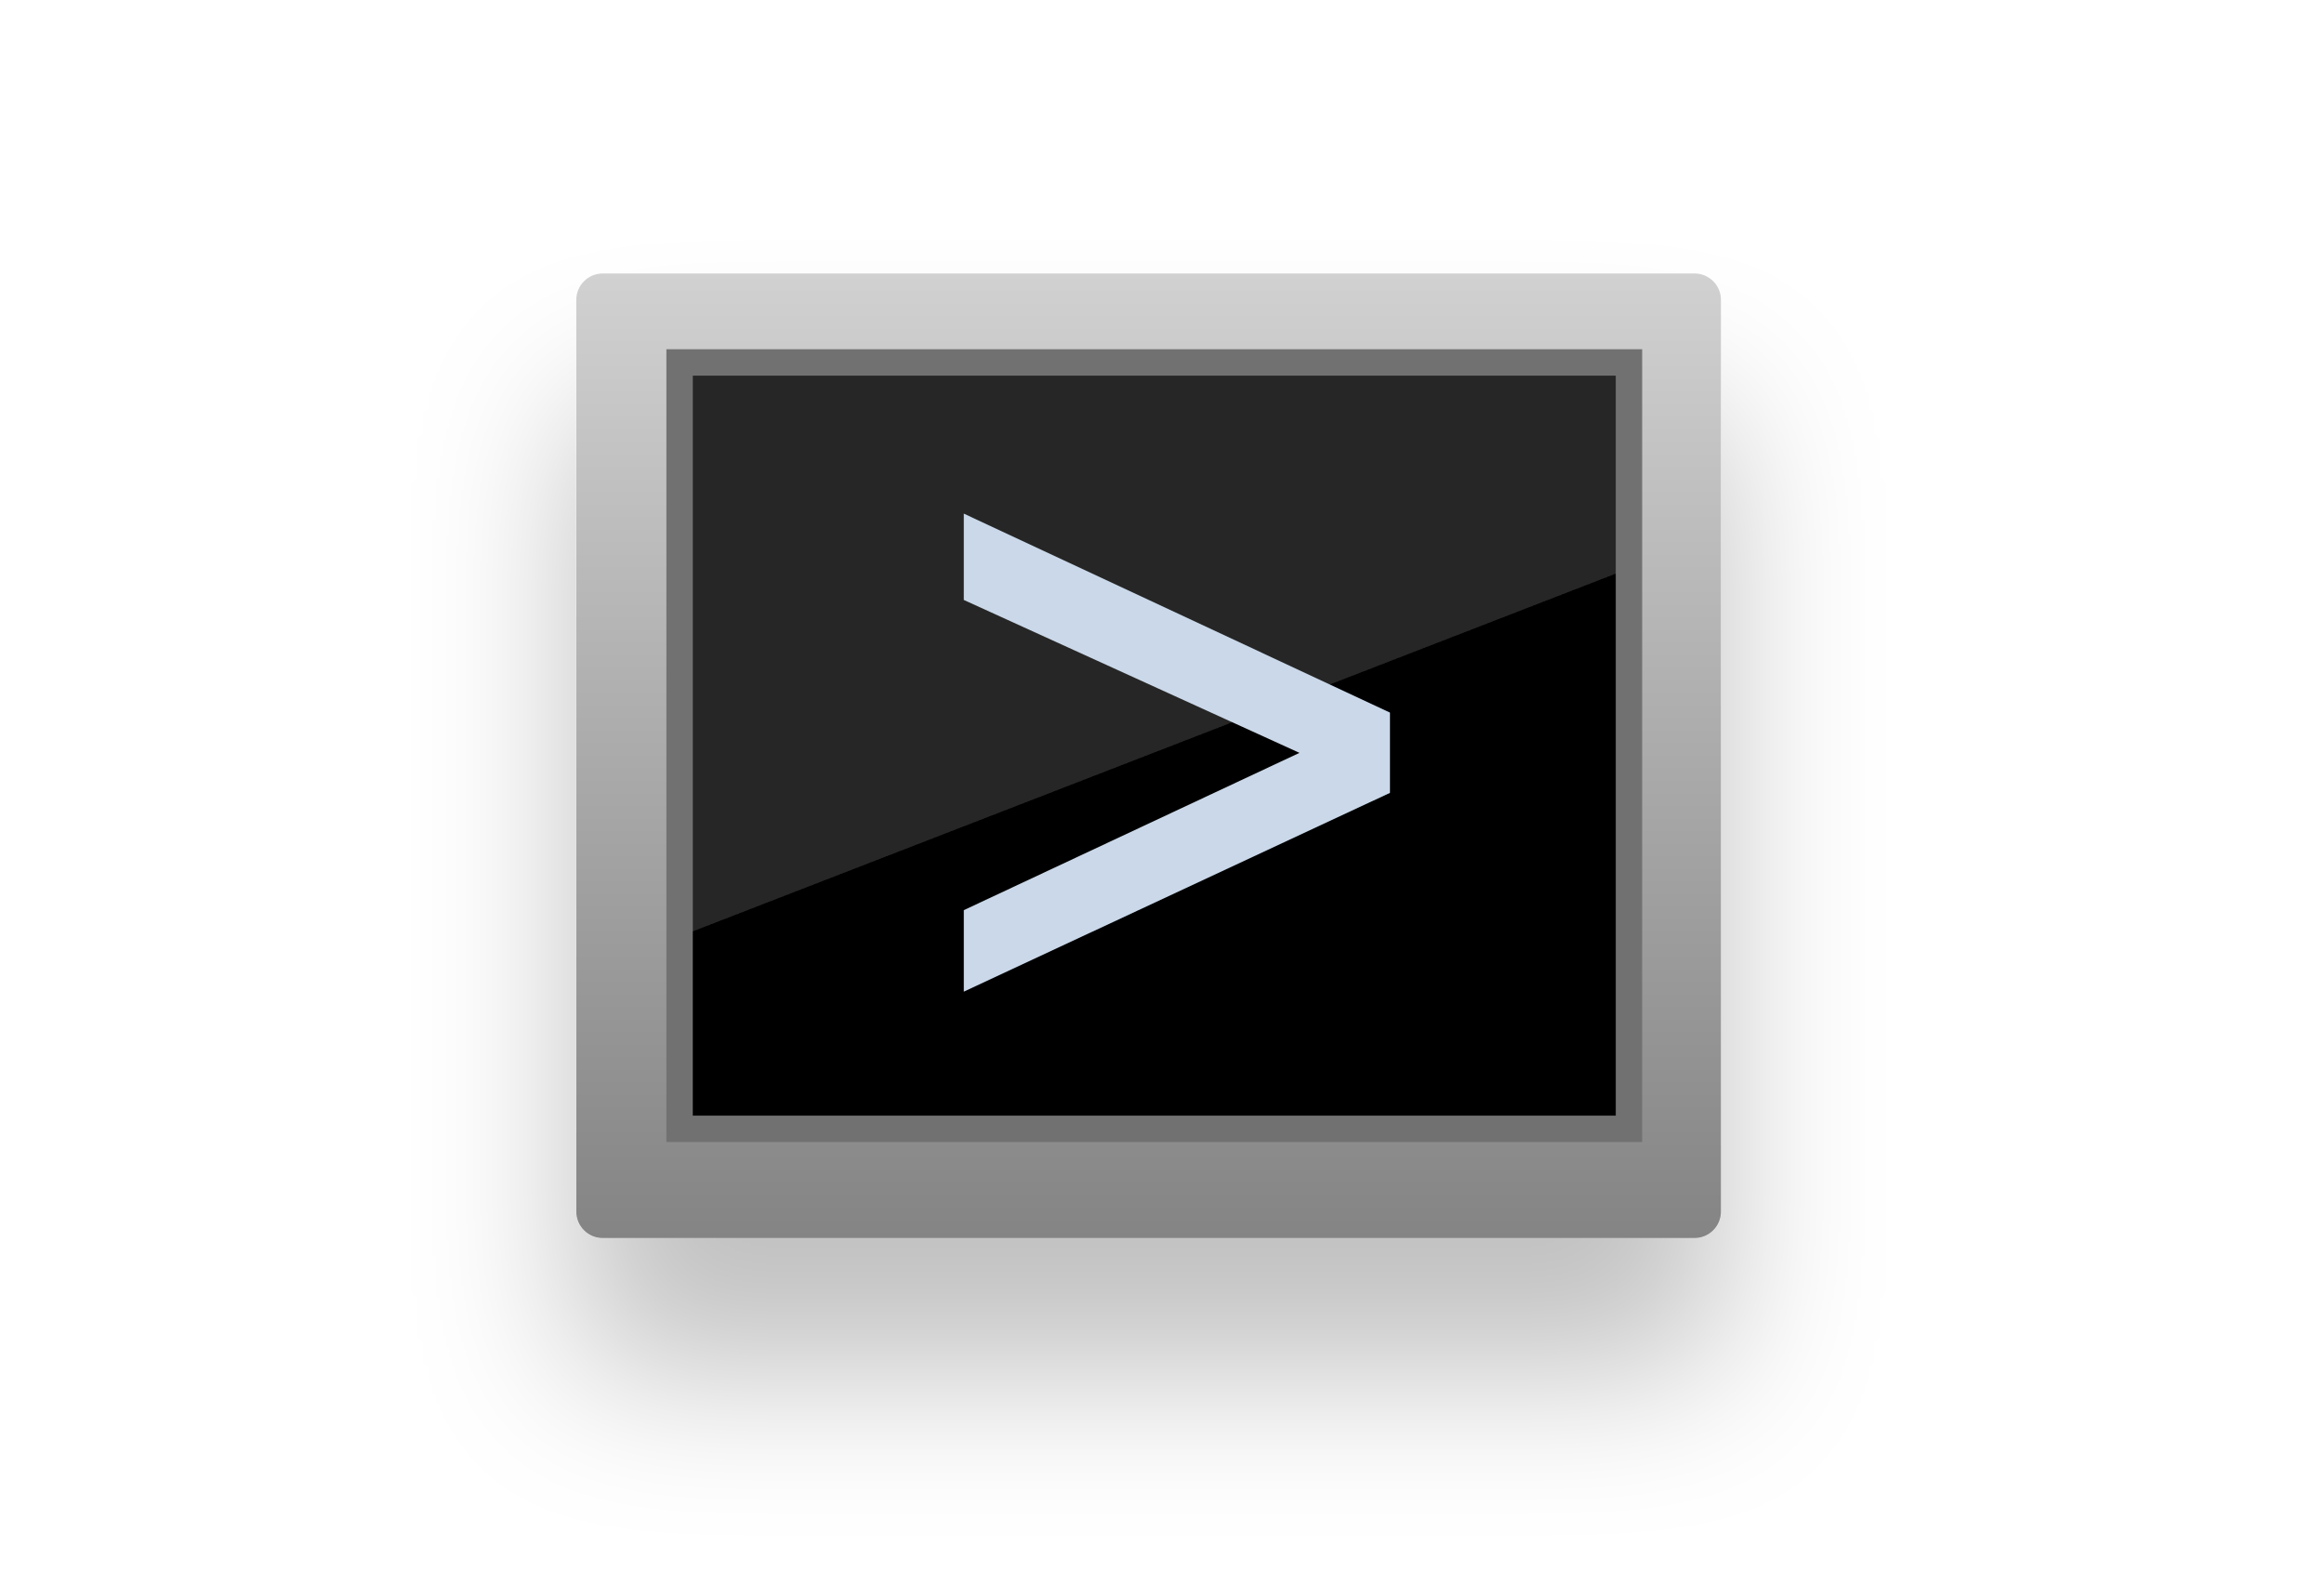
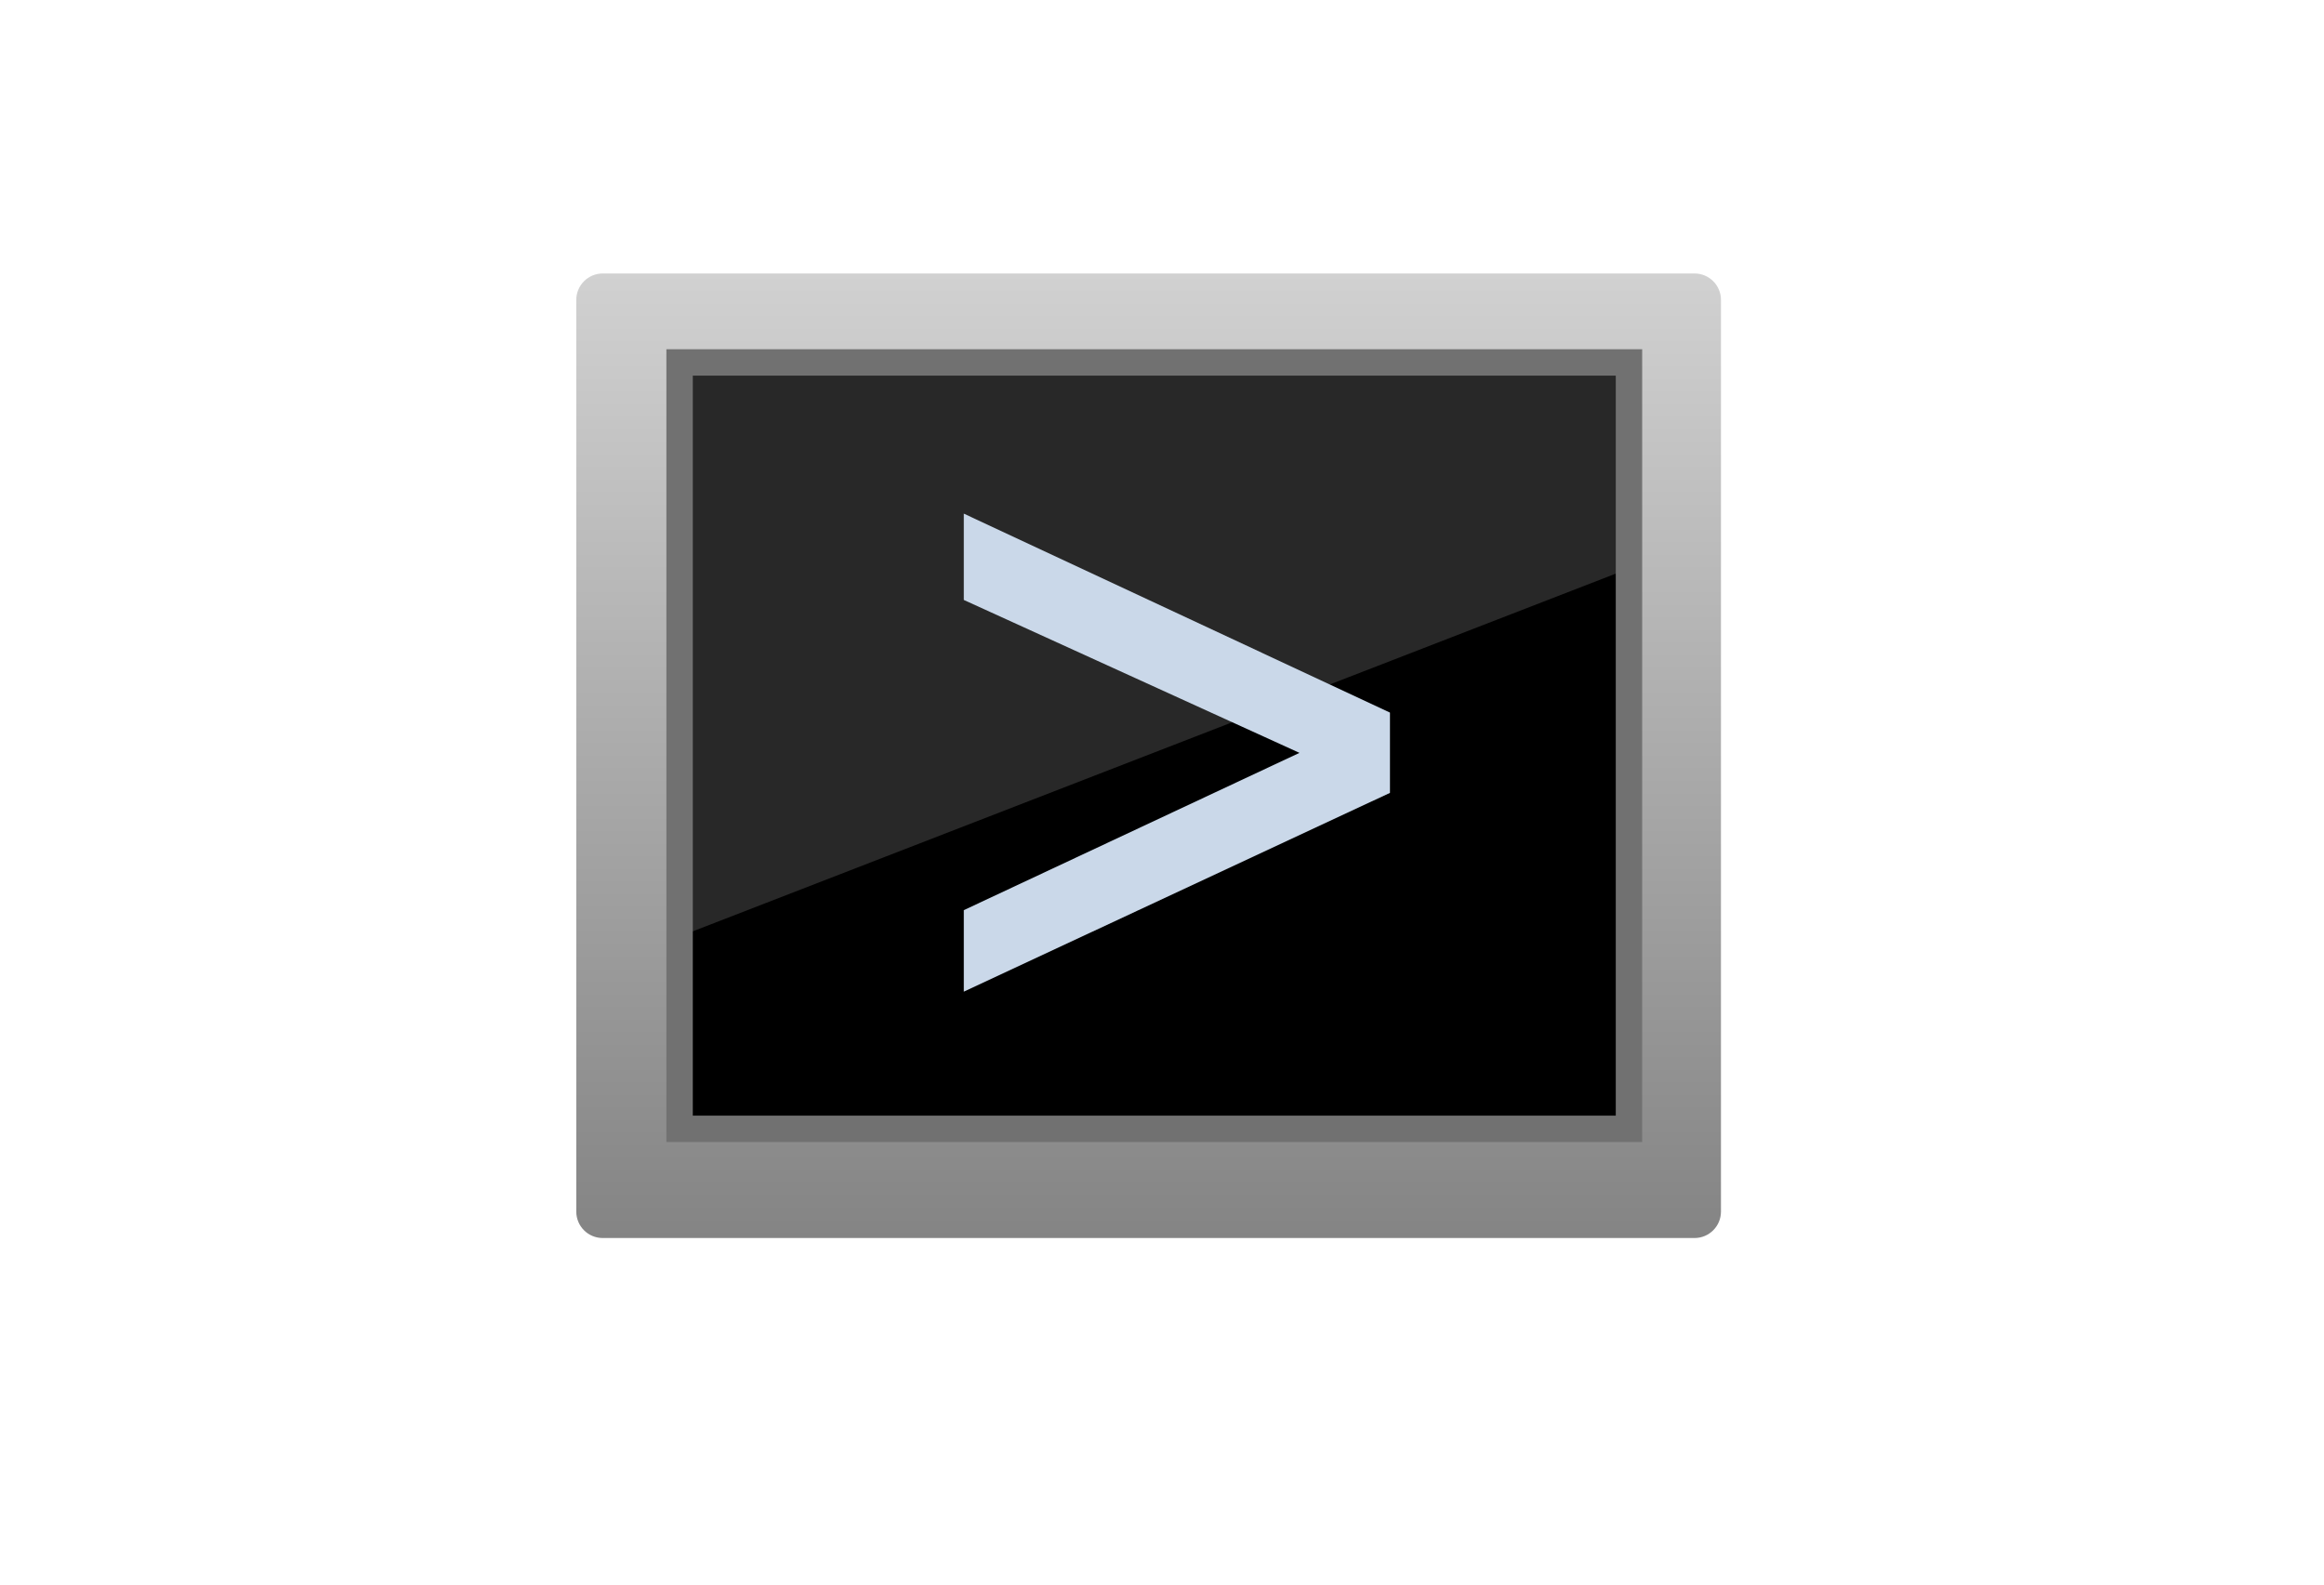
<svg xmlns="http://www.w3.org/2000/svg" width="88px" height="60px" viewBox="0 0 88 60" version="1.1">
  <defs>
-     <filter x="-25.6%" y="-17.1%" width="151.1%" height="160.5%" filterUnits="objectBoundingBox" id="filter-1">
-       <feOffset dx="0" dy="5" in="SourceAlpha" result="shadowOffsetOuter1" />
-       <feGaussianBlur stdDeviation="3" in="shadowOffsetOuter1" result="shadowBlurOuter1" />
-       <feColorMatrix values="0 0 0 0 0   0 0 0 0 0   0 0 0 0 0  0 0 0 0.246 0" type="matrix" in="shadowBlurOuter1" result="shadowMatrixOuter1" />
-       <feMerge>
-         <feMergeNode in="shadowMatrixOuter1" />
-         <feMergeNode in="SourceGraphic" />
-       </feMerge>
-     </filter>
-     <linearGradient x1="50%" y1="0%" x2="50%" y2="100%" id="linearGradient-2">
+     <linearGradient x1="50%" y1="0%" x2="50%" y2="100%" id="linearGradient-1">
      <stop stop-color="#D1D1D1" offset="0%" />
      <stop stop-color="#848484" offset="100%" />
    </linearGradient>
  </defs>
  <g id="Page-1" stroke="none" stroke-width="1" fill="none" fill-rule="evenodd">
    <g id="Artboard-Copy" transform="translate(-15, -193)">
-       <g id="terminal" filter="url(#filter-1)" transform="translate(36.5, 203)">
+       <g id="terminal" transform="translate(36.5, 203)">
        <g id="Group" transform="translate(0.3214, 0.3555)">
-           <rect id="Rectangle-path" fill="url(#linearGradient-2)" fill-rule="nonzero" x="4.26325641e-14" y="0" width="43.344" height="36.522" rx="1" />
+           <rect id="Rectangle-path" fill="url(#linearGradient-1)" fill-rule="nonzero" x="4.26325641e-14" y="0" width="43.344" height="36.522" rx="1" />
          <rect id="Rectangle-6" fill="#282828" fill-rule="nonzero" x="3.912" y="3.367" width="35.949" height="29.02" rx="1" />
          <path d="M39.861,11.169 L39.861,31.471 C39.861,31.977 39.457,32.388 38.937,32.388 L4.837,32.388 C4.326,32.388 3.912,31.977 3.912,31.471 L3.912,25.103 L39.861,11.171 L39.861,11.169 Z" id="Rectangle-6" fill="#000000" fill-rule="nonzero" />
          <polygon id="Shape" stroke="#717171" points="3.912 3.368 39.861 3.368 39.861 32.388 3.912 32.388" />
        </g>
        <polygon id="Shape" fill="#CAD8E9" fill-rule="nonzero" points="14.995 12.717 27.705 18.507 14.995 24.463 14.995 27.549 31.132 20.022 31.132 16.982 14.995 9.448 14.995 12.715" />
      </g>
    </g>
  </g>
</svg>
